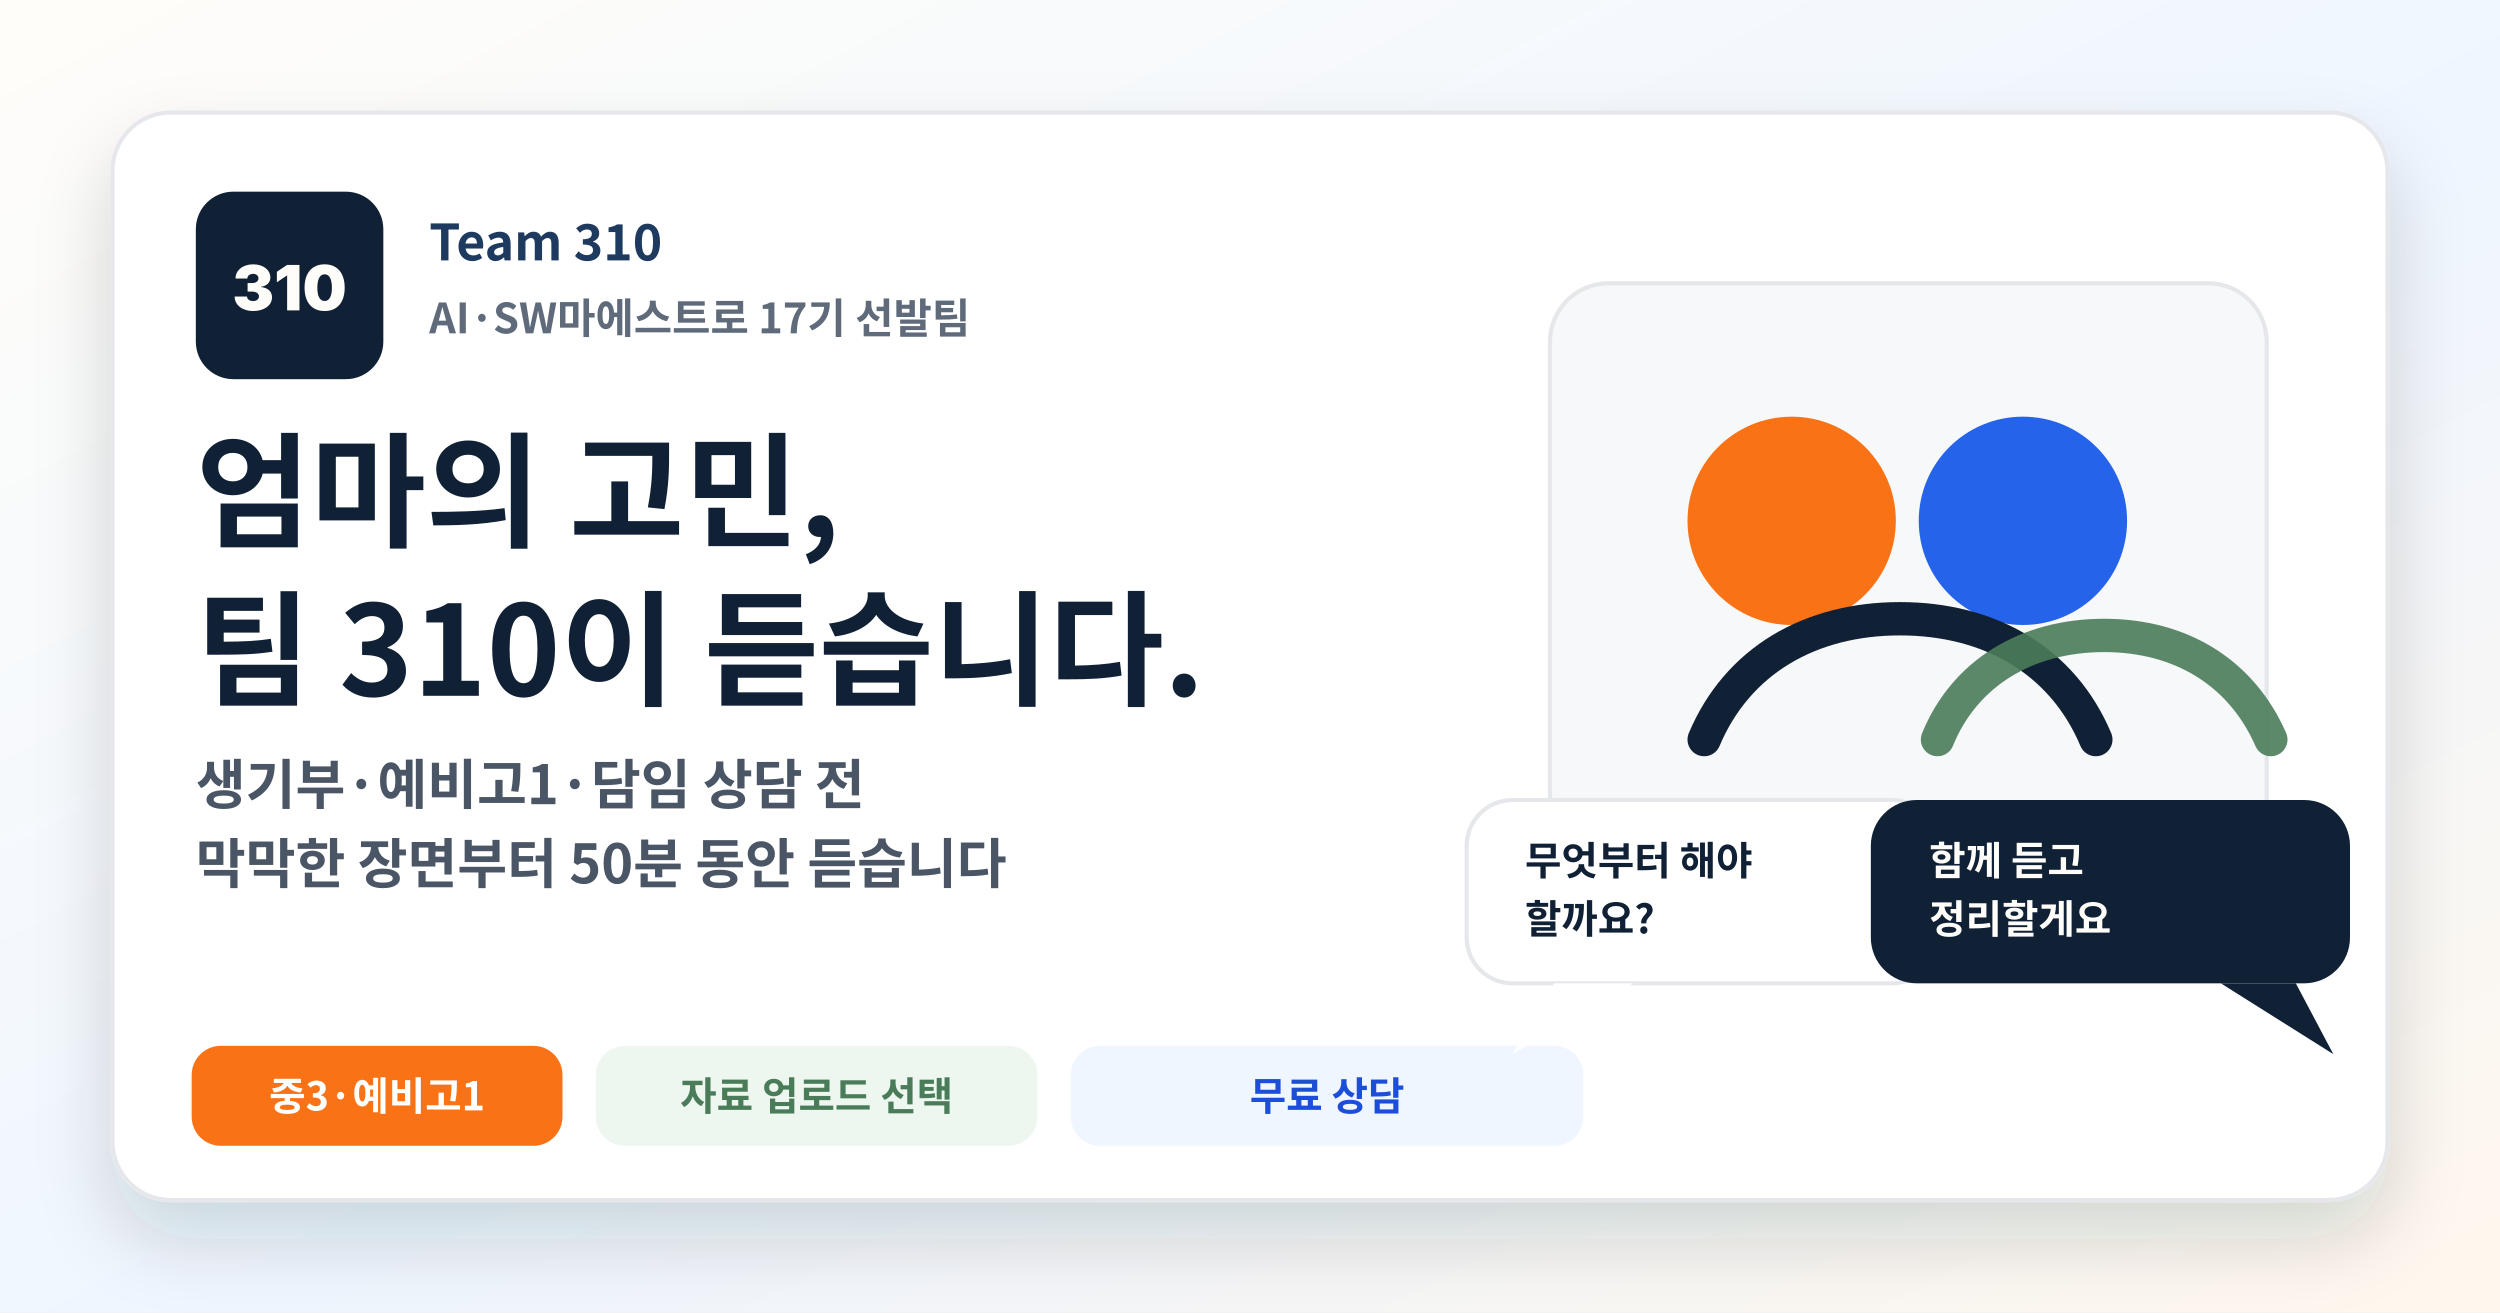
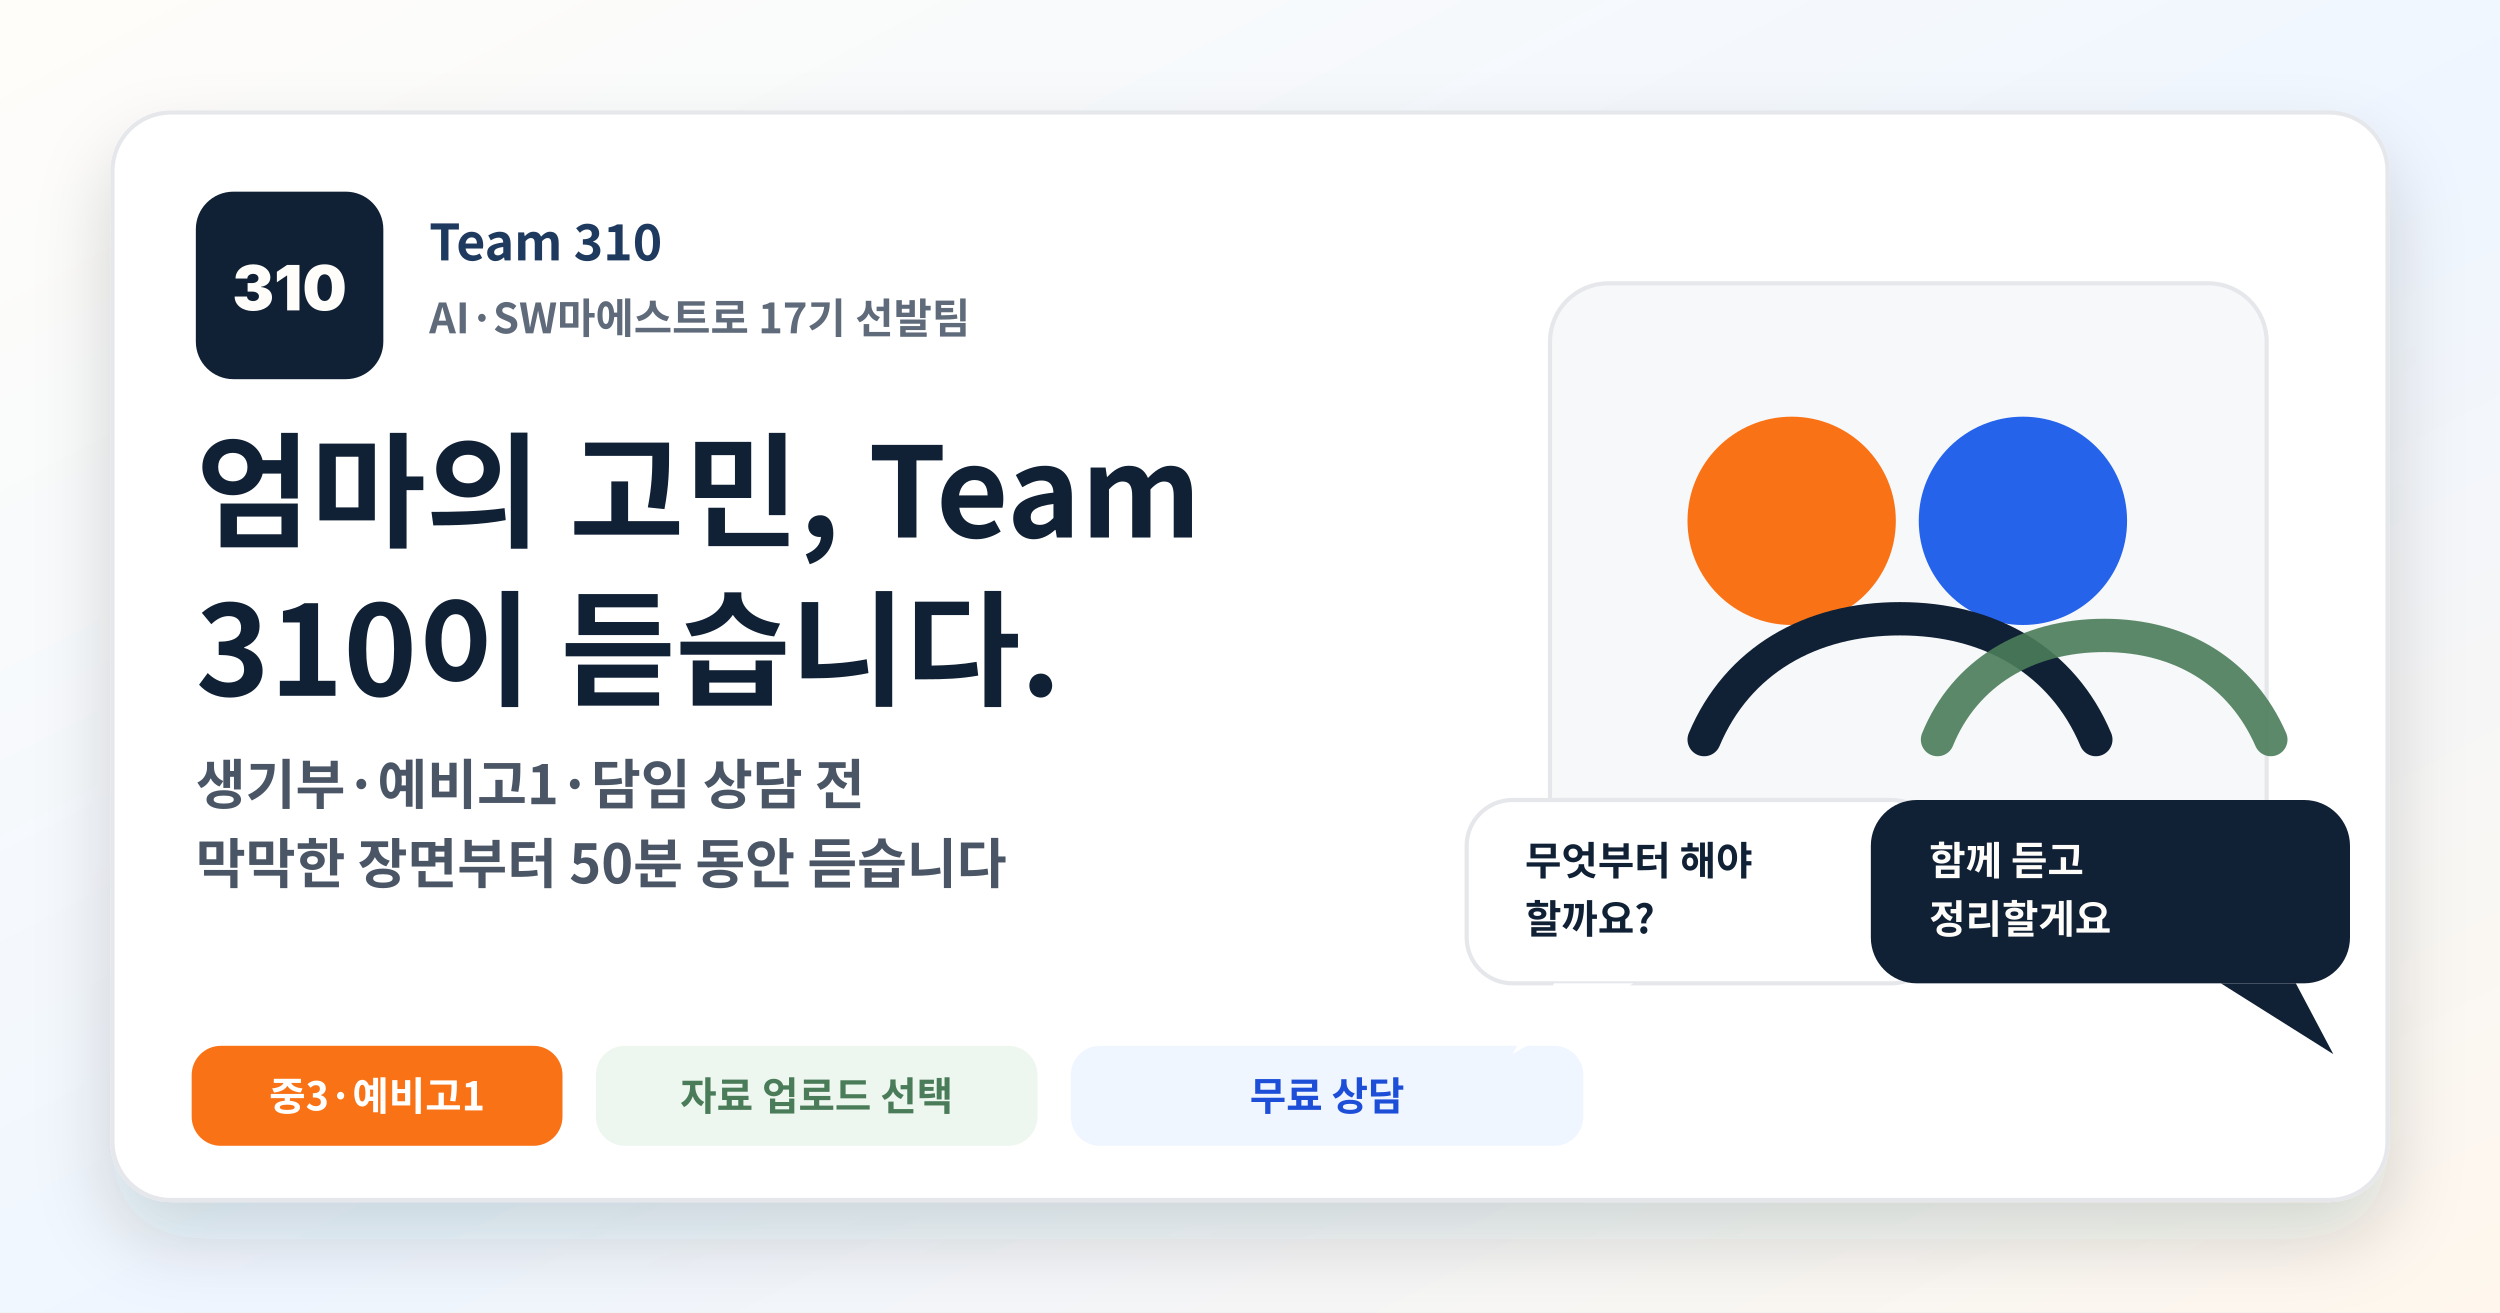
<svg xmlns="http://www.w3.org/2000/svg" width="1200" height="630" viewBox="0 0 1200 630" role="img" aria-labelledby="title desc">
  <defs>
    <linearGradient id="bg" x1="0" y1="0" x2="1" y2="1">
      <stop offset="0" stop-color="#FFFDF9" />
      <stop offset="0.55" stop-color="#EFF6FF" />
      <stop offset="1" stop-color="#FFF7ED" />
    </linearGradient>
    <filter id="shadow" x="-20%" y="-20%" width="140%" height="140%">
      <feDropShadow dx="0" dy="18" stdDeviation="18" flood-color="#102035" flood-opacity="0.16" />
    </filter>
  </defs>
  <rect width="1200" height="630" fill="url(#bg)" />
  <rect x="54" y="54" width="1092" height="522" rx="28" fill="#FFFFFF" stroke="#E5E7EB" stroke-width="2" filter="url(#shadow)" />
  <g transform="translate(94 92)">
    <rect width="90" height="90" rx="18" fill="#102035" />
    <text x="45" y="57" text-anchor="middle" font-family="Pretendard, Inter, Arial, sans-serif" font-size="30" font-weight="900" fill="#FFFDF9">310</text>
    <text x="112" y="33" font-family="Pretendard, Noto Sans CJK KR, Arial, sans-serif" font-size="24" font-weight="900" fill="#1E3A5F">Team 310</text>
    <text x="112" y="68" font-family="Pretendard, Noto Sans CJK KR, Arial, sans-serif" font-size="20" font-weight="800" fill="#5F6B7A">AI·SW마에스트로 17기 선발팀</text>
  </g>
  <g transform="translate(94 258)">
-     <text x="0" y="0" font-family="Pretendard, Noto Sans CJK KR, Arial, sans-serif" font-size="60" font-weight="900" fill="#102035">엄마의 고민,</text>
-     <text x="0" y="76" font-family="Pretendard, Noto Sans CJK KR, Arial, sans-serif" font-size="60" font-weight="900" fill="#102035">팀 310이 듣습니다.</text>
+     <text x="0" y="0" font-family="Pretendard, Noto Sans CJK KR, Arial, sans-serif" font-size="60" font-weight="900" fill="#102035">엄마의 고민, Team</text>
+     <text x="0" y="76" font-family="Pretendard, Noto Sans CJK KR, Arial, sans-serif" font-size="60" font-weight="900" fill="#102035">310이 듣습니다.</text>
    <text x="0" y="128" font-family="Pretendard, Noto Sans CJK KR, Arial, sans-serif" font-size="26" font-weight="700" fill="#4A5565">생기부·예비고1·담임 상담 전</text>
    <text x="0" y="166" font-family="Pretendard, Noto Sans CJK KR, Arial, sans-serif" font-size="26" font-weight="700" fill="#4A5565">막막한 장면부터 50분 동안 듣습니다</text>
  </g>
  <g transform="translate(92 502)">
    <rect width="178" height="48" rx="14" fill="#F97316" />
    <text x="89" y="31" text-anchor="middle" font-family="Pretendard, Noto Sans CJK KR, Arial, sans-serif" font-size="19" font-weight="900" fill="#FFFFFF">중3·예비고1</text>
    <rect x="194" width="212" height="48" rx="14" fill="#EEF6F0" />
    <text x="300" y="31" text-anchor="middle" font-family="Pretendard, Noto Sans CJK KR, Arial, sans-serif" font-size="19" font-weight="900" fill="#4A7C59">자료 업로드 선택</text>
    <rect x="422" width="246" height="48" rx="14" fill="#EFF6FF" />
    <text x="545" y="31" text-anchor="middle" font-family="Pretendard, Noto Sans CJK KR, Arial, sans-serif" font-size="19" font-weight="900" fill="#1D4ED8">무료 상담</text>
  </g>
  <g transform="translate(744 136)">
    <rect x="0" y="0" width="344" height="318" rx="28" fill="#F7F8F9" stroke="#E5E7EB" stroke-width="2" />
    <circle cx="116" cy="114" r="50" fill="#F97316" />
    <circle cx="227" cy="114" r="50" fill="#2563EB" />
    <path d="M74 219c16-38 51-58 94-58s78 20 94 58" fill="none" stroke="#102035" stroke-width="16" stroke-linecap="round" />
    <path d="M186 219c13-32 43-50 80-50s66 18 80 50" fill="none" stroke="#4A7C59" stroke-width="16" stroke-linecap="round" opacity="0.9" />
    <g transform="translate(-40 248)">
      <rect width="226" height="88" rx="22" fill="#FFFFFF" stroke="#E5E7EB" stroke-width="2" />
      <path d="M42 88l-20 34 58-34" fill="#FFFFFF" />
      <text x="28" y="36" font-family="Pretendard, Noto Sans CJK KR, Arial, sans-serif" font-size="19" font-weight="900" fill="#102035">무엇부터 해야</text>
      <text x="28" y="64" font-family="Pretendard, Noto Sans CJK KR, Arial, sans-serif" font-size="19" font-weight="900" fill="#102035">할까요?</text>
    </g>
    <g transform="translate(154 248)">
      <rect width="230" height="88" rx="22" fill="#102035" />
      <path d="M168 88l54 34-18-34" fill="#102035" />
      <text x="28" y="36" font-family="Pretendard, Noto Sans CJK KR, Arial, sans-serif" font-size="19" font-weight="900" fill="#FFFDF9">함께 듣고</text>
      <text x="28" y="64" font-family="Pretendard, Noto Sans CJK KR, Arial, sans-serif" font-size="19" font-weight="900" fill="#FFFDF9">정리할게요</text>
    </g>
  </g>
</svg>
